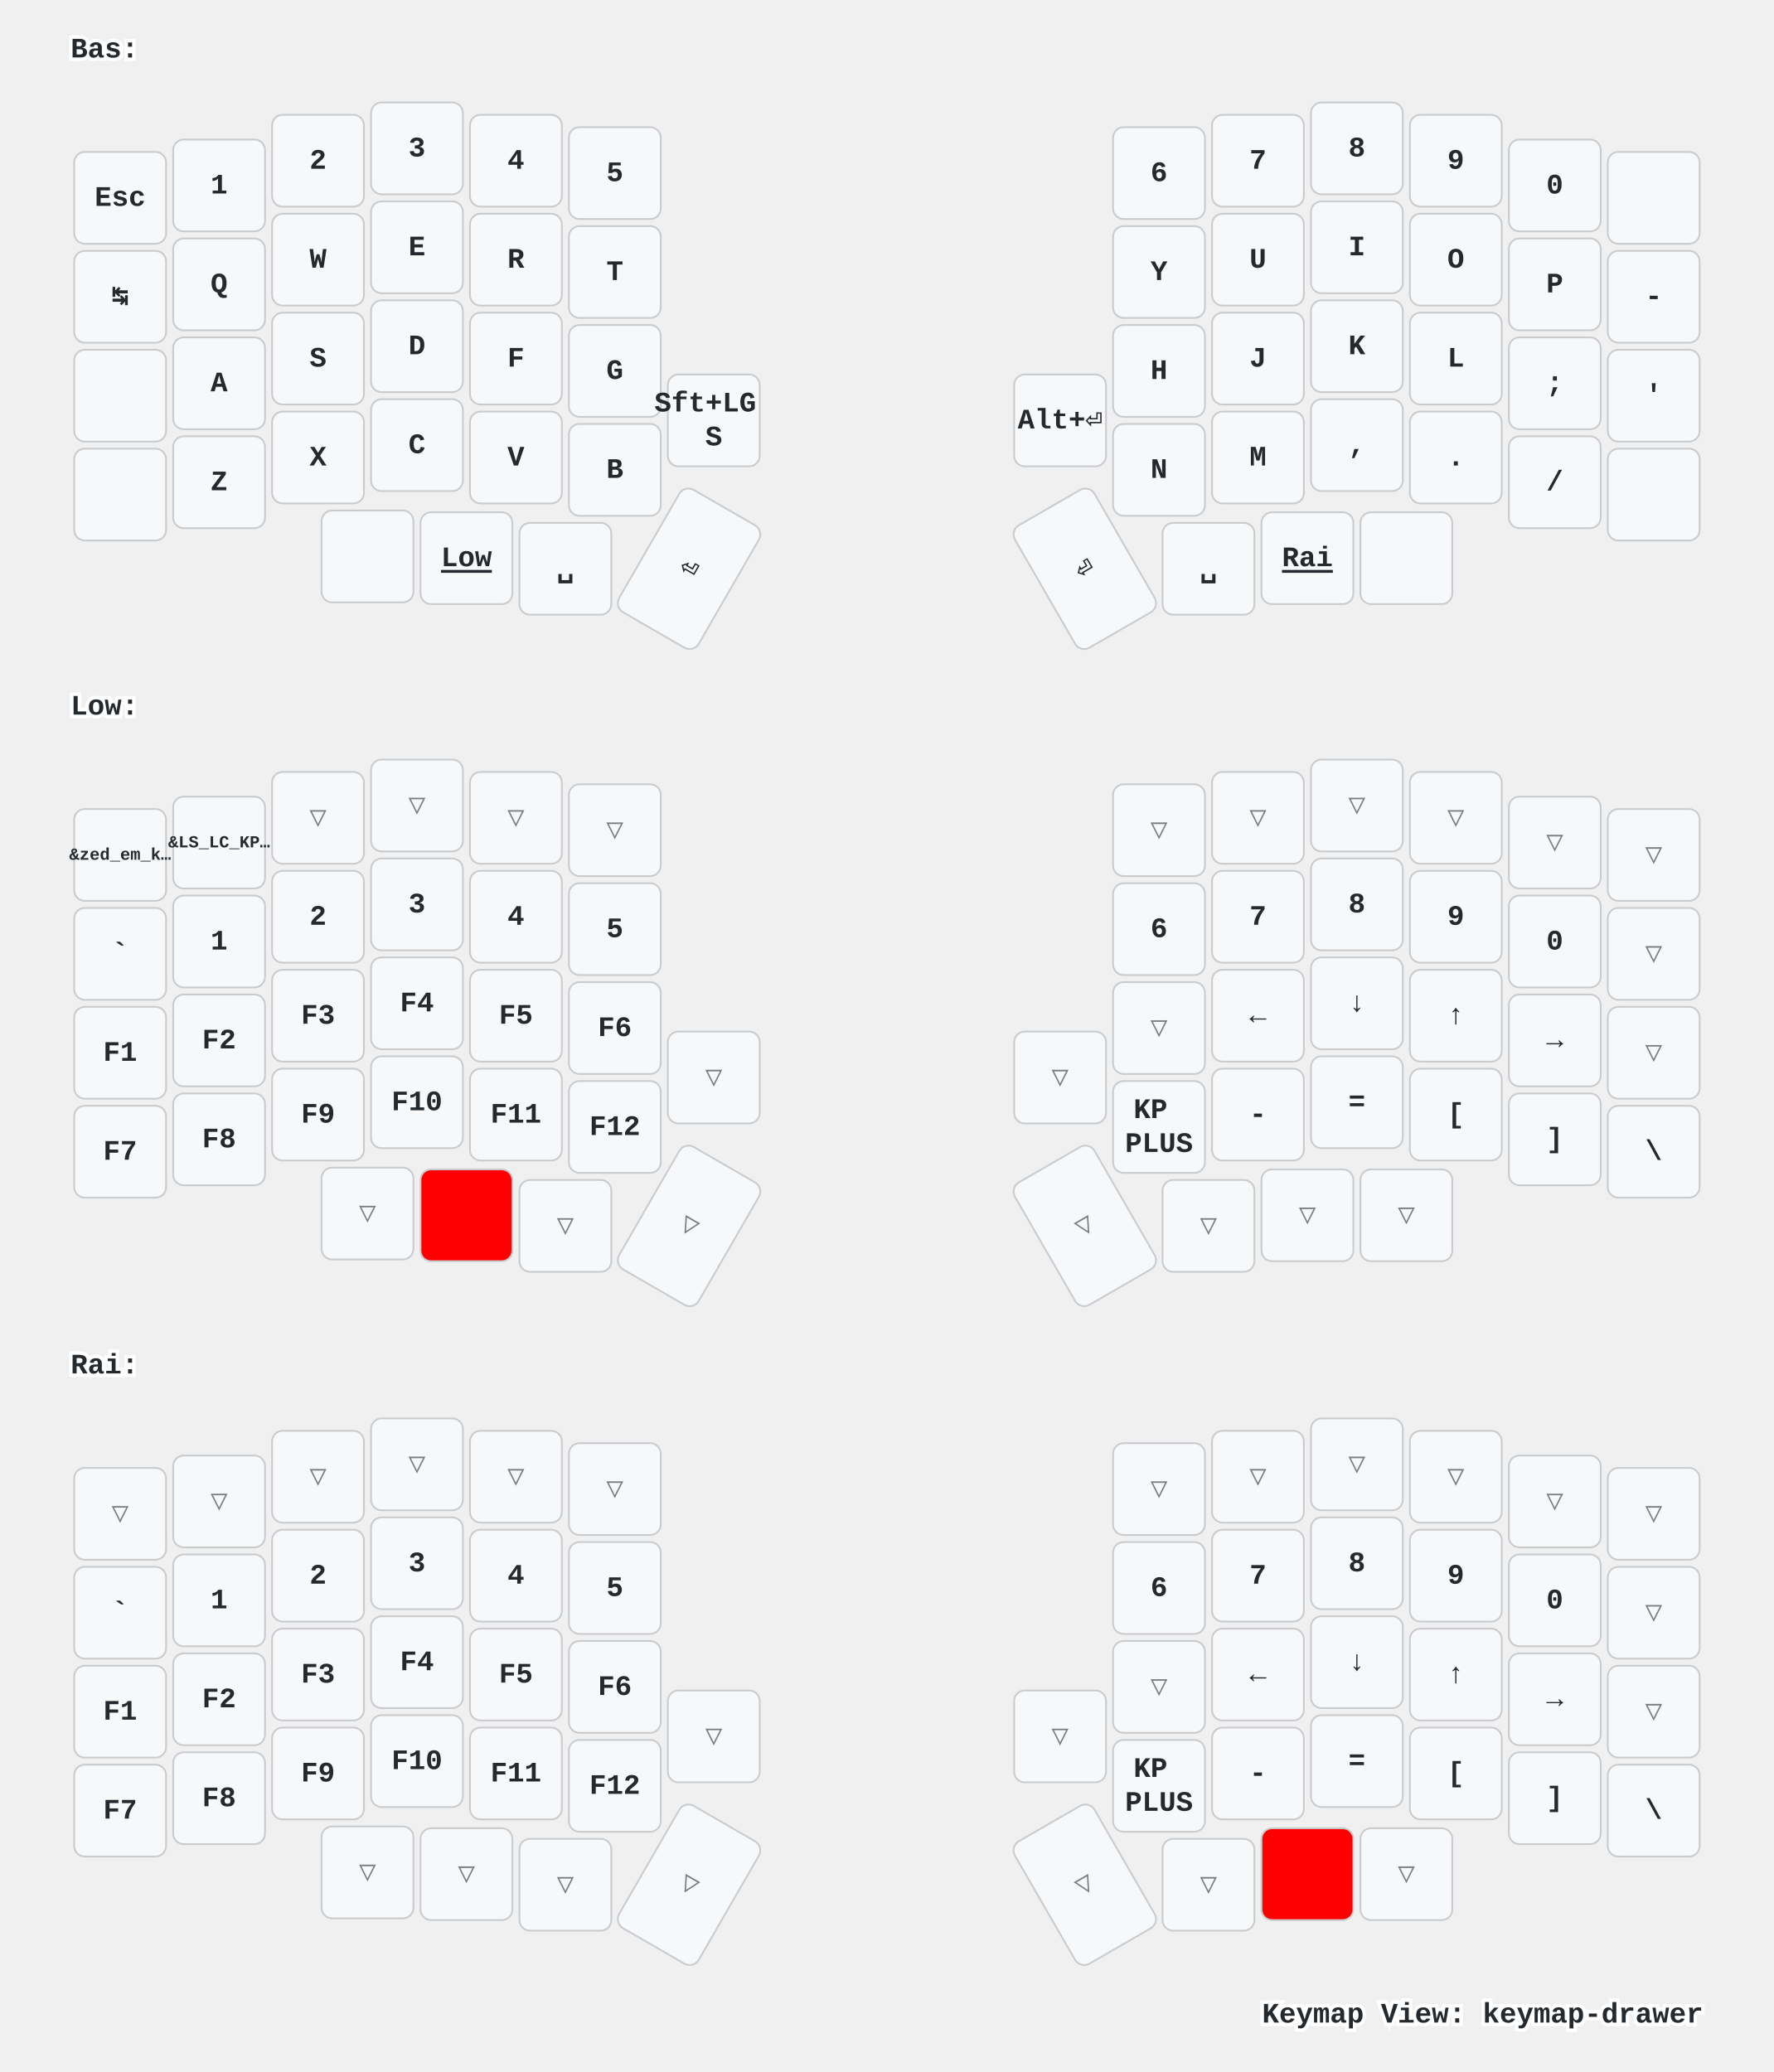
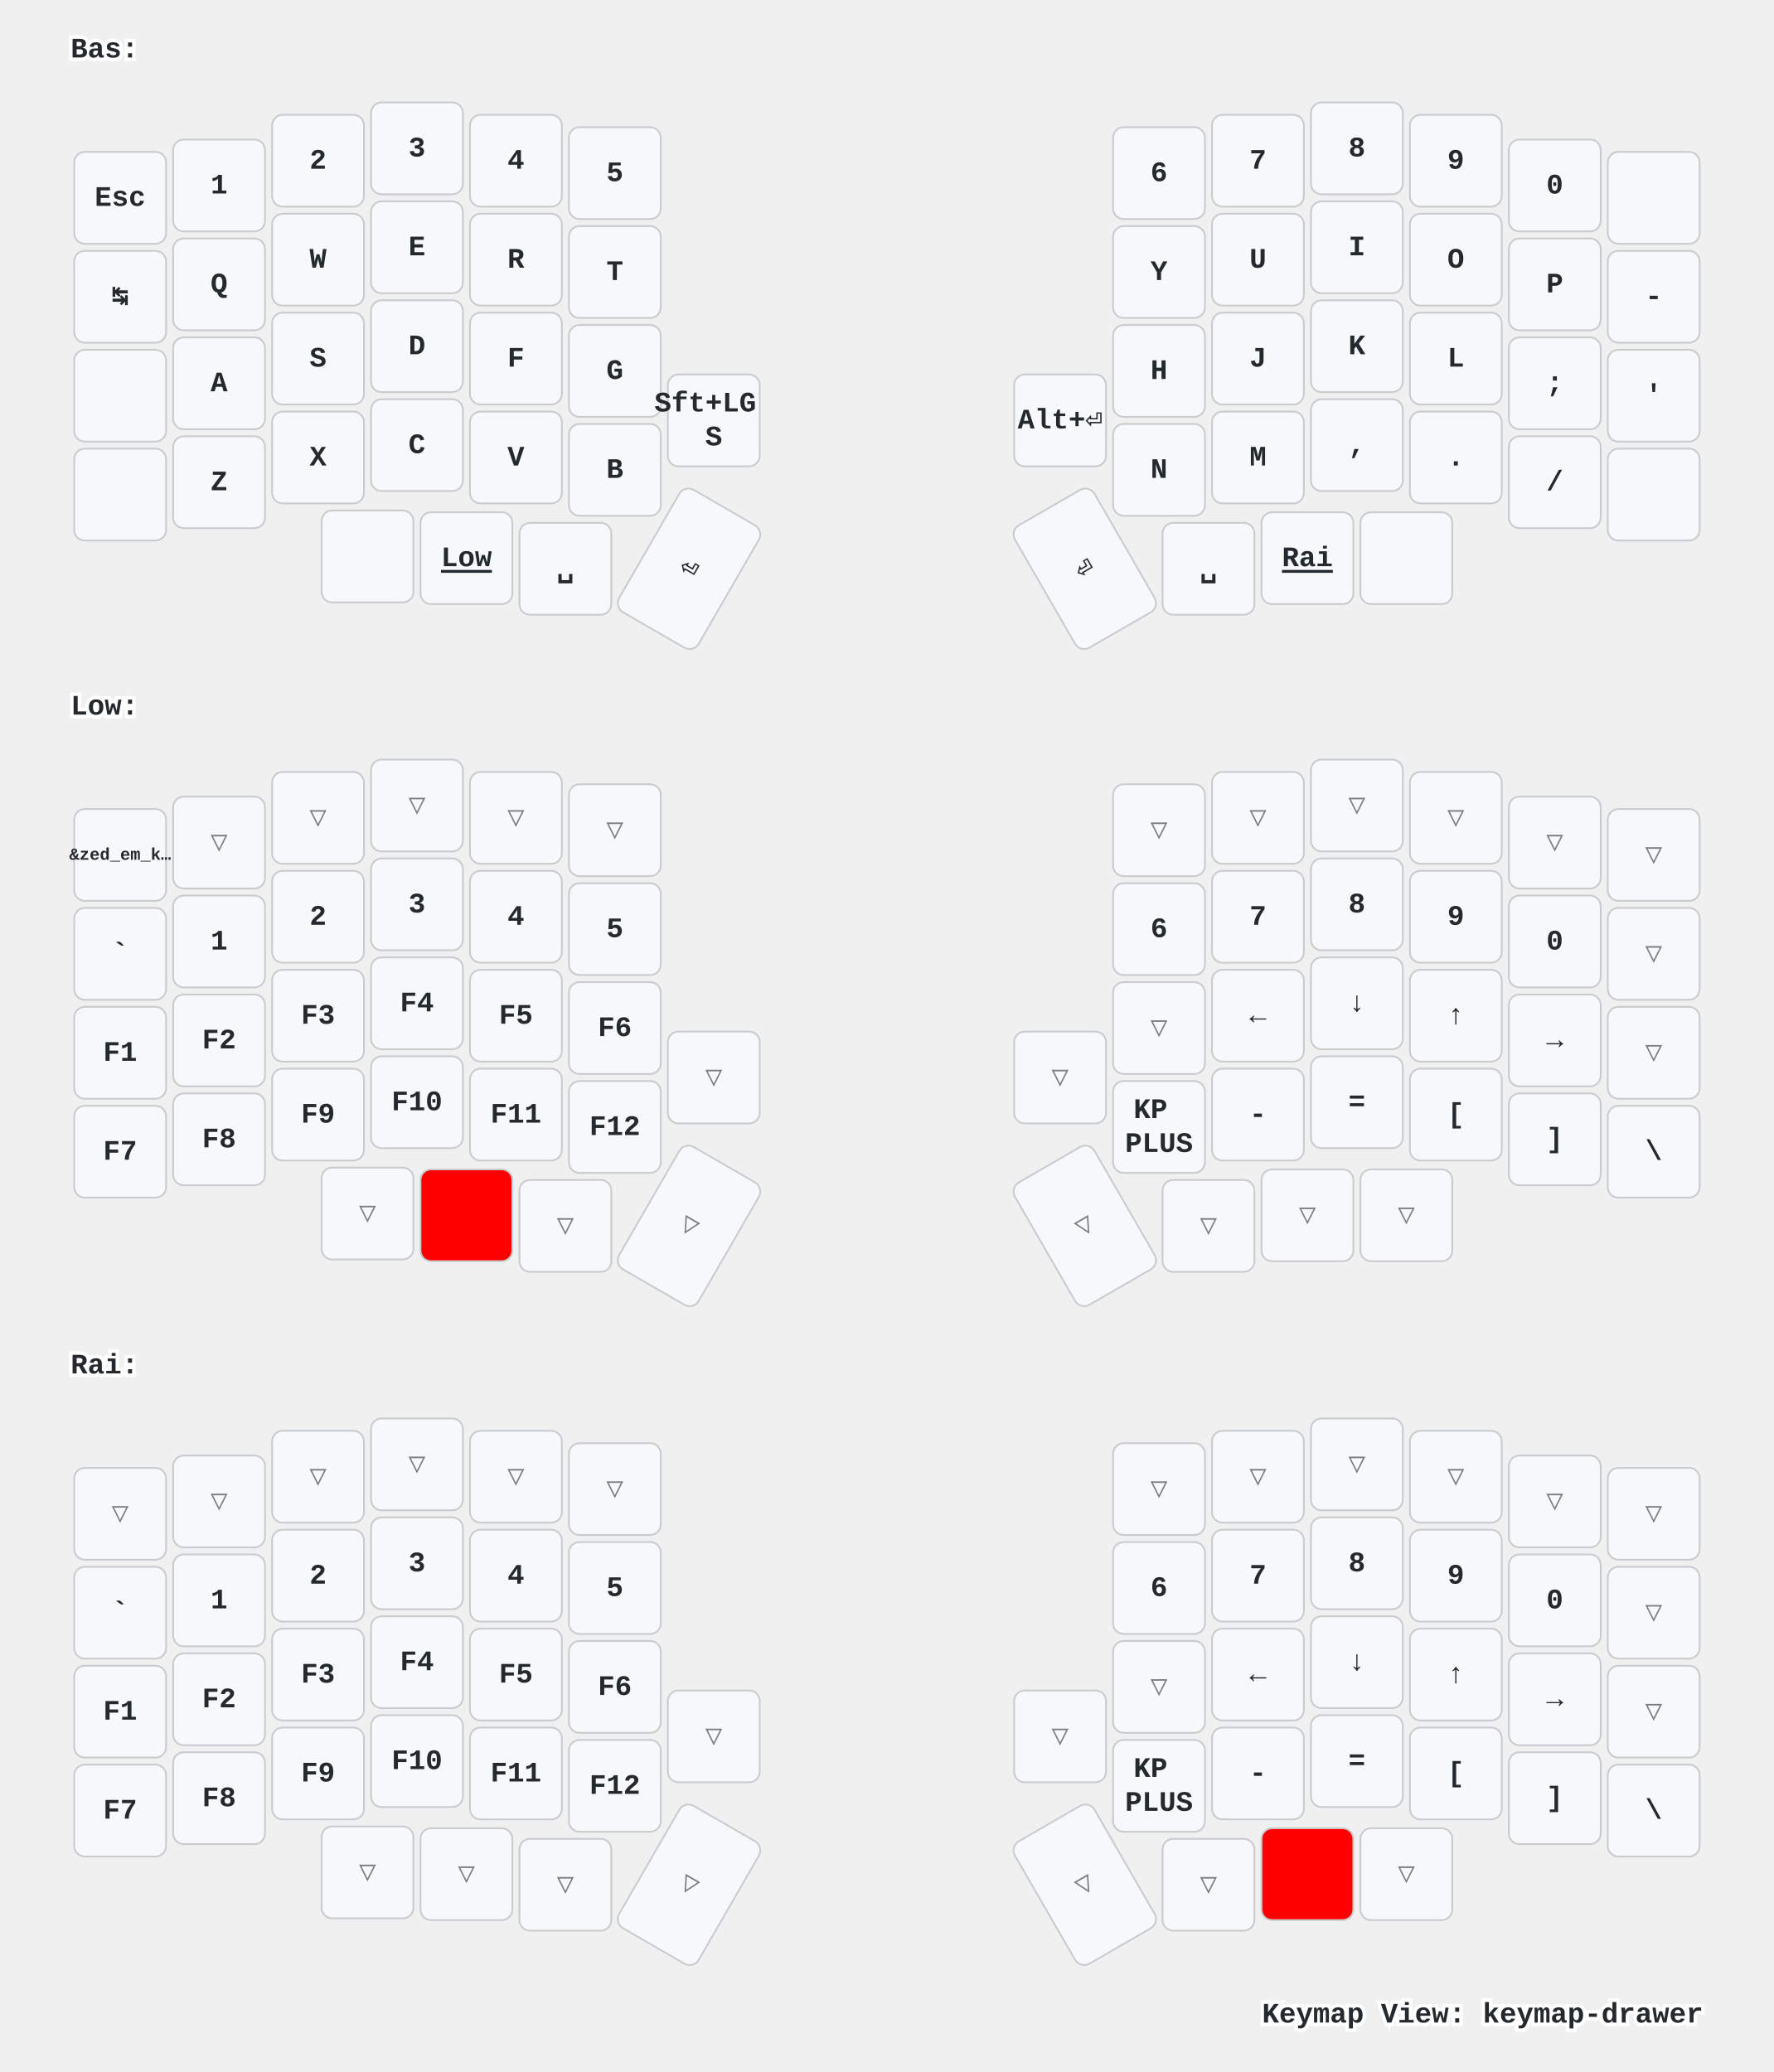
<svg xmlns="http://www.w3.org/2000/svg" xmlns:xlink="http://www.w3.org/1999/xlink" width="1004" height="1173" viewBox="0 0 1004 1173" class="keymap">
  <defs>/* start glyphs */
<svg id="mdi:apple-keyboard-command">
      <svg id="mdi-apple-keyboard-command" viewBox="0 0 24 24">
        <path d="M6,2A4,4 0 0,1 10,6V8H14V6A4,4 0 0,1 18,2A4,4 0 0,1 22,6A4,4 0 0,1 18,10H16V14H18A4,4 0 0,1 22,18A4,4 0 0,1 18,22A4,4 0 0,1 14,18V16H10V18A4,4 0 0,1 6,22A4,4 0 0,1 2,18A4,4 0 0,1 6,14H8V10H6A4,4 0 0,1 2,6A4,4 0 0,1 6,2M16,18A2,2 0 0,0 18,20A2,2 0 0,0 20,18A2,2 0 0,0 18,16H16V18M14,10H10V14H14V10M6,16A2,2 0 0,0 4,18A2,2 0 0,0 6,20A2,2 0 0,0 8,18V16H6M8,6A2,2 0 0,0 6,4A2,2 0 0,0 4,6A2,2 0 0,0 6,8H8V6M18,8A2,2 0 0,0 20,6A2,2 0 0,0 18,4A2,2 0 0,0 16,6V8H18Z" />
      </svg>
    </svg>
    <svg id="mdi:apple-keyboard-control">
      <svg id="mdi-apple-keyboard-control" viewBox="0 0 24 24">
        <path d="M19.78,11.78L18.36,13.19L12,6.83L5.64,13.19L4.22,11.78L12,4L19.78,11.78Z" />
      </svg>
    </svg>
    <svg id="mdi:apple-keyboard-option">
      <svg id="mdi-apple-keyboard-option" viewBox="0 0 24 24">
        <path d="M3,4H9.11L16.15,18H21V20H14.88L7.84,6H3V4M14,4H21V6H14V4Z" />
      </svg>
    </svg>
    <svg id="mdi:apple-keyboard-shift">
      <svg id="mdi-apple-keyboard-shift" viewBox="0 0 24 24">
        <path d="M15,18V12H17.17L12,6.83L6.83,12H9V18H15M12,4L22,14H17V20H7V14H2L12,4Z" />
      </svg>
    </svg>
    <svg id="mdi:backspace-outline">
      <svg id="mdi-backspace-outline" viewBox="0 0 24 24">
        <path d="M19,15.59L17.59,17L14,13.41L10.41,17L9,15.59L12.59,12L9,8.41L10.41,7L14,10.59L17.59,7L19,8.41L15.41,12L19,15.59M22,3A2,2 0 0,1 24,5V19A2,2 0 0,1 22,21H7C6.31,21 5.77,20.64 5.41,20.11L0,12L5.41,3.88C5.77,3.35 6.31,3 7,3H22M22,5H7L2.28,12L7,19H22V5Z" />
      </svg>
    </svg>
  </defs>/* end glyphs */
<style>/* inherit to force styles through use tags */
svg path {
    fill: inherit;
}

/* font and background color specifications */
svg.keymap {
    font-family: SFMono-Regular,Consolas,Liberation Mono,Menlo,monospace;
    font-size: 14px;
    font-kerning: normal;
    text-rendering: optimizeLegibility;
    fill: #24292e;
}

/* default key styling */
rect.key {
    fill: #f6f8fa;
}

rect.key, rect.combo {
    stroke: #c9cccf;
    stroke-width: 1;
}

/* default key side styling, only used is draw_key_sides is set */
rect.side {
    filter: brightness(90%);
}

/* color accent for combo boxes */
rect.combo, rect.combo-separate {
    fill: #cdf;
}

/* color accent for held keys */
rect.held, rect.combo.held {
    fill: #fdd;
}

/* color accent for ghost (optional) keys */
rect.ghost, rect.combo.ghost {
    stroke-dasharray: 4, 4;
    stroke-width: 2;
}

text {
    text-anchor: middle;
    dominant-baseline: middle;
}

/* styling for layer labels */
text.label {
    font-weight: bold;
    text-anchor: start;
    stroke: white;
    stroke-width: 4;
    paint-order: stroke;
}

/* styling for optional footer */
text.footer {
    text-anchor: end;
    dominant-baseline: auto;
    stroke: white;
    stroke-width: 4;
    paint-order: stroke;
}

/* styling for combo tap, and key non-tap label text */
text.combo, text.hold, text.shifted, text.left, text.right {
    font-size: 11px;
}

text.hold {
    text-anchor: middle;
    dominant-baseline: auto;
}

text.shifted {
    text-anchor: middle;
    dominant-baseline: hanging;
}

text.left {
    text-anchor: start;
}

text.right {
    text-anchor: end;
}

text.layer-activator {
    text-decoration: underline;
}

/* styling for hold/shifted label text in combo box */
text.combo.hold, text.combo.shifted, text.combo.left, text.combo.right {
    font-size: 8px;
}

/* lighter symbol for transparent keys */
text.trans {
    fill: #7b7e81;
}

/* styling for combo dendrons */
path.combo {
    stroke-width: 1;
    stroke: gray;
    fill: none;
}

/* Start Tabler Icons Cleanup */
/* cannot use height/width with glyphs */
.icon-tabler &gt; path {
    fill: inherit;
    stroke: inherit;
    stroke-width: 2;
}
/* hide tabler's default box */
.icon-tabler &gt; path[stroke="none"][fill="none"] {
    visibility: hidden;
}
/* End Tabler Icons Cleanup */

/* For default sytles, see https://github.com/caksoylar/keymap-drawer/blob/main/keymap_drawer/config.py#L85 */

svg.keymap {
  font-family: Ubuntu Mono, Inconsolata, Consolas, Liberation Mono, Menlo, monospace;
  font-size: 16px;
  font-weight: bold;
  text-rendering: optimizeLegibility;
}

/* Color accent for held keys
red = #f00
green = #0f0
blue = #00f
yellow = #ff0
cyan = #0ff
magenta = #f0f
white = #fff
black = #000
grey = #888
light grey = #ccc
#ffc
*/
rect.held, rect.combo.held {
    fill: #f00;
}

/* Technique borrowed and extended from https://github.com/englmaxi/zmk-config/blob/master/keymap-drawer/config.yaml */
.sym_sub_text.tap {
  translate: -5px 2px;
  font-size: 20px;
}
.sym_sub_text.shifted {
  translate: 10px 13px;
  font-size: 10px;
  opacity: 1.0;
}
.combo.sym_sub_text.tap {
  translate: -1px 1px;
}
.combo.sym_sub_text.shifted {
  translate: 7px 5px;
  font-size: 10px;
  opacity: 1.0;
}

/* Toggle */
.toggle.shifted {
  translate: -10px 12px;
}

.toggle.hold {
  translate: 13px -23px;
}

/* Variant for tap-dances */
.tap_dance.tap {
  translate: -7px 0px;
  font-size: 12px;
}
.tap_dance.shifted {
  translate: 7px 17px;
  font-size: 12px;
  opacity: 1.0;
}

/* Variant for symbol next to symbol */
.sym_by_sym.tap {
  translate: -6px 0px;
}
.sym_by_sym.shifted {
  translate: 10px 12px;
  opacity: 1.0;
}

.combo.sym_by_sym.tap {
  translate: -35px 0px;
}
.combo.sym_by_sym.shifted {
  translate: 35px 20px;
  opacity: 1.0;
}

.combo.sym_by_sym.hold {
  visibility: hidden;
}

/* hide hold box for combo sym_by_sym */
.combo.sym_by_sym.hold &gt; path[stroke="none"][fill="none"] {
  visibility: hidden;
}
</style>
  <g transform="translate(40, 0)" class="layer-Bas">
    <text x="0" y="28" class="label" id="Bas">Bas:</text>
    <g transform="translate(0, 56)">
      <g transform="translate(28, 56)" class="key keypos-0">
        <rect rx="6" ry="6" x="-26" y="-26" width="52" height="52" class="key" />
        <text x="0" y="0" class="key tap">Esc</text>
      </g>
      <g transform="translate(84, 49)" class="key keypos-1">
        <rect rx="6" ry="6" x="-26" y="-26" width="52" height="52" class="key" />
        <text x="0" y="0" class="key tap">1</text>
      </g>
      <g transform="translate(140, 35)" class="key keypos-2">
        <rect rx="6" ry="6" x="-26" y="-26" width="52" height="52" class="key" />
        <text x="0" y="0" class="key tap">2</text>
      </g>
      <g transform="translate(196, 28)" class="key keypos-3">
        <rect rx="6" ry="6" x="-26" y="-26" width="52" height="52" class="key" />
        <text x="0" y="0" class="key tap">3</text>
      </g>
      <g transform="translate(252, 35)" class="key keypos-4">
        <rect rx="6" ry="6" x="-26" y="-26" width="52" height="52" class="key" />
        <text x="0" y="0" class="key tap">4</text>
      </g>
      <g transform="translate(308, 42)" class="key keypos-5">
        <rect rx="6" ry="6" x="-26" y="-26" width="52" height="52" class="key" />
        <text x="0" y="0" class="key tap">5</text>
      </g>
      <g transform="translate(616, 42)" class="key keypos-6">
        <rect rx="6" ry="6" x="-26" y="-26" width="52" height="52" class="key" />
        <text x="0" y="0" class="key tap">6</text>
      </g>
      <g transform="translate(672, 35)" class="key keypos-7">
        <rect rx="6" ry="6" x="-26" y="-26" width="52" height="52" class="key" />
        <text x="0" y="0" class="key tap">7</text>
      </g>
      <g transform="translate(728, 28)" class="key keypos-8">
        <rect rx="6" ry="6" x="-26" y="-26" width="52" height="52" class="key" />
        <text x="0" y="0" class="key tap">8</text>
      </g>
      <g transform="translate(784, 35)" class="key keypos-9">
        <rect rx="6" ry="6" x="-26" y="-26" width="52" height="52" class="key" />
        <text x="0" y="0" class="key tap">9</text>
      </g>
      <g transform="translate(840, 49)" class="key keypos-10">
        <rect rx="6" ry="6" x="-26" y="-26" width="52" height="52" class="key" />
        <text x="0" y="0" class="key tap">0</text>
      </g>
      <g transform="translate(896, 56)" class="key keypos-11">
        <rect rx="6" ry="6" x="-26" y="-26" width="52" height="52" class="key" />
        <use href="#mdi:backspace-outline" xlink:href="#mdi:backspace-outline" x="-9" y="-9" height="18" width="18.0" class="key tap glyph mdi:backspace-outline" />
      </g>
      <g transform="translate(28, 112)" class="key keypos-12">
        <rect rx="6" ry="6" x="-26" y="-26" width="52" height="52" class="key" />
        <text x="0" y="0" class="key tap">↹</text>
      </g>
      <g transform="translate(84, 105)" class="key keypos-13">
        <rect rx="6" ry="6" x="-26" y="-26" width="52" height="52" class="key" />
        <text x="0" y="0" class="key tap">Q</text>
      </g>
      <g transform="translate(140, 91)" class="key keypos-14">
        <rect rx="6" ry="6" x="-26" y="-26" width="52" height="52" class="key" />
        <text x="0" y="0" class="key tap">W</text>
      </g>
      <g transform="translate(196, 84)" class="key keypos-15">
        <rect rx="6" ry="6" x="-26" y="-26" width="52" height="52" class="key" />
        <text x="0" y="0" class="key tap">E</text>
      </g>
      <g transform="translate(252, 91)" class="key keypos-16">
        <rect rx="6" ry="6" x="-26" y="-26" width="52" height="52" class="key" />
        <text x="0" y="0" class="key tap">R</text>
      </g>
      <g transform="translate(308, 98)" class="key keypos-17">
        <rect rx="6" ry="6" x="-26" y="-26" width="52" height="52" class="key" />
        <text x="0" y="0" class="key tap">T</text>
      </g>
      <g transform="translate(616, 98)" class="key keypos-18">
        <rect rx="6" ry="6" x="-26" y="-26" width="52" height="52" class="key" />
        <text x="0" y="0" class="key tap">Y</text>
      </g>
      <g transform="translate(672, 91)" class="key keypos-19">
        <rect rx="6" ry="6" x="-26" y="-26" width="52" height="52" class="key" />
        <text x="0" y="0" class="key tap">U</text>
      </g>
      <g transform="translate(728, 84)" class="key keypos-20">
        <rect rx="6" ry="6" x="-26" y="-26" width="52" height="52" class="key" />
        <text x="0" y="0" class="key tap">I</text>
      </g>
      <g transform="translate(784, 91)" class="key keypos-21">
        <rect rx="6" ry="6" x="-26" y="-26" width="52" height="52" class="key" />
        <text x="0" y="0" class="key tap">O</text>
      </g>
      <g transform="translate(840, 105)" class="key keypos-22">
        <rect rx="6" ry="6" x="-26" y="-26" width="52" height="52" class="key" />
        <text x="0" y="0" class="key tap">P</text>
      </g>
      <g transform="translate(896, 112)" class="key keypos-23">
        <rect rx="6" ry="6" x="-26" y="-26" width="52" height="52" class="key" />
        <text x="0" y="0" class="key tap">-</text>
      </g>
      <g transform="translate(28, 168)" class="key keypos-24">
        <rect rx="6" ry="6" x="-26" y="-26" width="52" height="52" class="key" />
        <use href="#mdi:apple-keyboard-shift" xlink:href="#mdi:apple-keyboard-shift" x="-9" y="-9" height="18" width="18.0" class="key tap glyph mdi:apple-keyboard-shift" />
      </g>
      <g transform="translate(84, 161)" class="key keypos-25">
        <rect rx="6" ry="6" x="-26" y="-26" width="52" height="52" class="key" />
        <text x="0" y="0" class="key tap">A</text>
      </g>
      <g transform="translate(140, 147)" class="key keypos-26">
        <rect rx="6" ry="6" x="-26" y="-26" width="52" height="52" class="key" />
        <text x="0" y="0" class="key tap">S</text>
      </g>
      <g transform="translate(196, 140)" class="key keypos-27">
        <rect rx="6" ry="6" x="-26" y="-26" width="52" height="52" class="key" />
        <text x="0" y="0" class="key tap">D</text>
      </g>
      <g transform="translate(252, 147)" class="key keypos-28">
        <rect rx="6" ry="6" x="-26" y="-26" width="52" height="52" class="key" />
        <text x="0" y="0" class="key tap">F</text>
      </g>
      <g transform="translate(308, 154)" class="key keypos-29">
        <rect rx="6" ry="6" x="-26" y="-26" width="52" height="52" class="key" />
        <text x="0" y="0" class="key tap">G</text>
      </g>
      <g transform="translate(616, 154)" class="key keypos-30">
        <rect rx="6" ry="6" x="-26" y="-26" width="52" height="52" class="key" />
        <text x="0" y="0" class="key tap">H</text>
      </g>
      <g transform="translate(672, 147)" class="key keypos-31">
        <rect rx="6" ry="6" x="-26" y="-26" width="52" height="52" class="key" />
        <text x="0" y="0" class="key tap">J</text>
      </g>
      <g transform="translate(728, 140)" class="key keypos-32">
        <rect rx="6" ry="6" x="-26" y="-26" width="52" height="52" class="key" />
        <text x="0" y="0" class="key tap">K</text>
      </g>
      <g transform="translate(784, 147)" class="key keypos-33">
        <rect rx="6" ry="6" x="-26" y="-26" width="52" height="52" class="key" />
        <text x="0" y="0" class="key tap">L</text>
      </g>
      <g transform="translate(840, 161)" class="key keypos-34">
        <rect rx="6" ry="6" x="-26" y="-26" width="52" height="52" class="key" />
        <text x="0" y="0" class="key tap">;</text>
      </g>
      <g transform="translate(896, 168)" class="key keypos-35">
        <rect rx="6" ry="6" x="-26" y="-26" width="52" height="52" class="key" />
        <text x="0" y="0" class="key tap">'</text>
      </g>
      <g transform="translate(28, 224)" class="key keypos-36">
        <rect rx="6" ry="6" x="-26" y="-26" width="52" height="52" class="key" />
        <use href="#mdi:apple-keyboard-control" xlink:href="#mdi:apple-keyboard-control" x="-9" y="-9" height="18" width="18.0" class="key tap glyph mdi:apple-keyboard-control" />
      </g>
      <g transform="translate(84, 217)" class="key keypos-37">
        <rect rx="6" ry="6" x="-26" y="-26" width="52" height="52" class="key" />
        <text x="0" y="0" class="key tap">Z</text>
      </g>
      <g transform="translate(140, 203)" class="key keypos-38">
        <rect rx="6" ry="6" x="-26" y="-26" width="52" height="52" class="key" />
        <text x="0" y="0" class="key tap">X</text>
      </g>
      <g transform="translate(196, 196)" class="key keypos-39">
        <rect rx="6" ry="6" x="-26" y="-26" width="52" height="52" class="key" />
        <text x="0" y="0" class="key tap">C</text>
      </g>
      <g transform="translate(252, 203)" class="key keypos-40">
        <rect rx="6" ry="6" x="-26" y="-26" width="52" height="52" class="key" />
        <text x="0" y="0" class="key tap">V</text>
      </g>
      <g transform="translate(308, 210)" class="key keypos-41">
        <rect rx="6" ry="6" x="-26" y="-26" width="52" height="52" class="key" />
        <text x="0" y="0" class="key tap">B</text>
      </g>
      <g transform="translate(364, 182)" class="key keypos-42">
        <rect rx="6" ry="6" x="-26" y="-26" width="52" height="52" class="key" />
        <text x="0" y="0" class="key tap">
          <tspan x="0" dy="-0.6em">Sft+LG</tspan>
          <tspan x="0" dy="1.2em">S</tspan>
        </text>
      </g>
      <g transform="translate(560, 182)" class="key keypos-43">
        <rect rx="6" ry="6" x="-26" y="-26" width="52" height="52" class="key" />
        <text x="0" y="0" class="key tap">Alt+⏎</text>
      </g>
      <g transform="translate(616, 210)" class="key keypos-44">
        <rect rx="6" ry="6" x="-26" y="-26" width="52" height="52" class="key" />
        <text x="0" y="0" class="key tap">N</text>
      </g>
      <g transform="translate(672, 203)" class="key keypos-45">
        <rect rx="6" ry="6" x="-26" y="-26" width="52" height="52" class="key" />
        <text x="0" y="0" class="key tap">M</text>
      </g>
      <g transform="translate(728, 196)" class="key keypos-46">
        <rect rx="6" ry="6" x="-26" y="-26" width="52" height="52" class="key" />
        <text x="0" y="0" class="key tap">,</text>
      </g>
      <g transform="translate(784, 203)" class="key keypos-47">
        <rect rx="6" ry="6" x="-26" y="-26" width="52" height="52" class="key" />
        <text x="0" y="0" class="key tap">.</text>
      </g>
      <g transform="translate(840, 217)" class="key keypos-48">
        <rect rx="6" ry="6" x="-26" y="-26" width="52" height="52" class="key" />
        <text x="0" y="0" class="key tap">/</text>
      </g>
      <g transform="translate(896, 224)" class="key keypos-49">
        <rect rx="6" ry="6" x="-26" y="-26" width="52" height="52" class="key" />
        <use href="#mdi:apple-keyboard-shift" xlink:href="#mdi:apple-keyboard-shift" x="-9" y="-9" height="18" width="18.0" class="key tap glyph mdi:apple-keyboard-shift" />
      </g>
      <g transform="translate(168, 259)" class="key keypos-50">
        <rect rx="6" ry="6" x="-26" y="-26" width="52" height="52" class="key" />
        <use href="#mdi:apple-keyboard-command" xlink:href="#mdi:apple-keyboard-command" x="-9" y="-9" height="18" width="18.0" class="key tap glyph mdi:apple-keyboard-command" />
      </g>
      <g transform="translate(224, 260)" class="key keypos-51">
        <rect rx="6" ry="6" x="-26" y="-26" width="52" height="52" class="key" />
        <a href="#Low">
          <text x="0" y="0" class="key tap layer-activator">Low</text>
        </a>
      </g>
      <g transform="translate(280, 266)" class="key keypos-52">
        <rect rx="6" ry="6" x="-26" y="-26" width="52" height="52" class="key" />
        <text x="0" y="0" class="key tap">␣</text>
      </g>
      <g transform="translate(350, 266) rotate(30.0)" class="key keypos-53">
        <rect rx="6" ry="6" x="-26" y="-40" width="52" height="80" class="key" />
        <text x="0" y="0" class="key tap">⏎</text>
      </g>
      <g transform="translate(574, 266) rotate(-30.0)" class="key keypos-54">
        <rect rx="6" ry="6" x="-26" y="-40" width="52" height="80" class="key" />
        <text x="0" y="0" class="key tap">⏎</text>
      </g>
      <g transform="translate(644, 266)" class="key keypos-55">
        <rect rx="6" ry="6" x="-26" y="-26" width="52" height="52" class="key" />
        <text x="0" y="0" class="key tap">␣</text>
      </g>
      <g transform="translate(700, 260)" class="key keypos-56">
        <rect rx="6" ry="6" x="-26" y="-26" width="52" height="52" class="key" />
        <a href="#Rai">
          <text x="0" y="0" class="key tap layer-activator">Rai</text>
        </a>
      </g>
      <g transform="translate(756, 260)" class="key keypos-57">
        <rect rx="6" ry="6" x="-26" y="-26" width="52" height="52" class="key" />
        <use href="#mdi:apple-keyboard-option" xlink:href="#mdi:apple-keyboard-option" x="-9" y="-9" height="18" width="18.0" class="key tap glyph mdi:apple-keyboard-option" />
      </g>
    </g>
  </g>
  <g transform="translate(40, 372)" class="layer-Low">
    <text x="0" y="28" class="label" id="Low">Low:</text>
    <g transform="translate(0, 56)">
      <g transform="translate(28, 56)" class="key keypos-0">
        <rect rx="6" ry="6" x="-26" y="-26" width="52" height="52" class="key" />
        <text x="0" y="0" class="key tap">
          <tspan style="font-size: 60%">&amp;zed_em_k…</tspan>
        </text>
      </g>
-       <g transform="translate(84, 49)" class="key keypos-1">
-         <rect rx="6" ry="6" x="-26" y="-26" width="52" height="52" class="key" />
-         <text x="0" y="0" class="key tap">
-           <tspan style="font-size: 60%">&amp;LS_LC_KP…</tspan>
-         </text>
+       <g transform="translate(84, 49)" class="key trans keypos-1">
+         <rect rx="6" ry="6" x="-26" y="-26" width="52" height="52" class="key trans" />
+         <text x="0" y="0" class="key trans tap">▽</text>
      </g>
      <g transform="translate(140, 35)" class="key trans keypos-2">
        <rect rx="6" ry="6" x="-26" y="-26" width="52" height="52" class="key trans" />
        <text x="0" y="0" class="key trans tap">▽</text>
      </g>
      <g transform="translate(196, 28)" class="key trans keypos-3">
        <rect rx="6" ry="6" x="-26" y="-26" width="52" height="52" class="key trans" />
        <text x="0" y="0" class="key trans tap">▽</text>
      </g>
      <g transform="translate(252, 35)" class="key trans keypos-4">
        <rect rx="6" ry="6" x="-26" y="-26" width="52" height="52" class="key trans" />
        <text x="0" y="0" class="key trans tap">▽</text>
      </g>
      <g transform="translate(308, 42)" class="key trans keypos-5">
        <rect rx="6" ry="6" x="-26" y="-26" width="52" height="52" class="key trans" />
        <text x="0" y="0" class="key trans tap">▽</text>
      </g>
      <g transform="translate(616, 42)" class="key trans keypos-6">
        <rect rx="6" ry="6" x="-26" y="-26" width="52" height="52" class="key trans" />
        <text x="0" y="0" class="key trans tap">▽</text>
      </g>
      <g transform="translate(672, 35)" class="key trans keypos-7">
        <rect rx="6" ry="6" x="-26" y="-26" width="52" height="52" class="key trans" />
        <text x="0" y="0" class="key trans tap">▽</text>
      </g>
      <g transform="translate(728, 28)" class="key trans keypos-8">
        <rect rx="6" ry="6" x="-26" y="-26" width="52" height="52" class="key trans" />
        <text x="0" y="0" class="key trans tap">▽</text>
      </g>
      <g transform="translate(784, 35)" class="key trans keypos-9">
        <rect rx="6" ry="6" x="-26" y="-26" width="52" height="52" class="key trans" />
        <text x="0" y="0" class="key trans tap">▽</text>
      </g>
      <g transform="translate(840, 49)" class="key trans keypos-10">
        <rect rx="6" ry="6" x="-26" y="-26" width="52" height="52" class="key trans" />
        <text x="0" y="0" class="key trans tap">▽</text>
      </g>
      <g transform="translate(896, 56)" class="key trans keypos-11">
        <rect rx="6" ry="6" x="-26" y="-26" width="52" height="52" class="key trans" />
        <text x="0" y="0" class="key trans tap">▽</text>
      </g>
      <g transform="translate(28, 112)" class="key keypos-12">
        <rect rx="6" ry="6" x="-26" y="-26" width="52" height="52" class="key" />
        <text x="0" y="0" class="key tap">`</text>
      </g>
      <g transform="translate(84, 105)" class="key keypos-13">
        <rect rx="6" ry="6" x="-26" y="-26" width="52" height="52" class="key" />
        <text x="0" y="0" class="key tap">1</text>
      </g>
      <g transform="translate(140, 91)" class="key keypos-14">
        <rect rx="6" ry="6" x="-26" y="-26" width="52" height="52" class="key" />
        <text x="0" y="0" class="key tap">2</text>
      </g>
      <g transform="translate(196, 84)" class="key keypos-15">
        <rect rx="6" ry="6" x="-26" y="-26" width="52" height="52" class="key" />
        <text x="0" y="0" class="key tap">3</text>
      </g>
      <g transform="translate(252, 91)" class="key keypos-16">
        <rect rx="6" ry="6" x="-26" y="-26" width="52" height="52" class="key" />
        <text x="0" y="0" class="key tap">4</text>
      </g>
      <g transform="translate(308, 98)" class="key keypos-17">
        <rect rx="6" ry="6" x="-26" y="-26" width="52" height="52" class="key" />
        <text x="0" y="0" class="key tap">5</text>
      </g>
      <g transform="translate(616, 98)" class="key keypos-18">
        <rect rx="6" ry="6" x="-26" y="-26" width="52" height="52" class="key" />
        <text x="0" y="0" class="key tap">6</text>
      </g>
      <g transform="translate(672, 91)" class="key keypos-19">
        <rect rx="6" ry="6" x="-26" y="-26" width="52" height="52" class="key" />
        <text x="0" y="0" class="key tap">7</text>
      </g>
      <g transform="translate(728, 84)" class="key keypos-20">
        <rect rx="6" ry="6" x="-26" y="-26" width="52" height="52" class="key" />
        <text x="0" y="0" class="key tap">8</text>
      </g>
      <g transform="translate(784, 91)" class="key keypos-21">
        <rect rx="6" ry="6" x="-26" y="-26" width="52" height="52" class="key" />
        <text x="0" y="0" class="key tap">9</text>
      </g>
      <g transform="translate(840, 105)" class="key keypos-22">
        <rect rx="6" ry="6" x="-26" y="-26" width="52" height="52" class="key" />
        <text x="0" y="0" class="key tap">0</text>
      </g>
      <g transform="translate(896, 112)" class="key trans keypos-23">
        <rect rx="6" ry="6" x="-26" y="-26" width="52" height="52" class="key trans" />
        <text x="0" y="0" class="key trans tap">▽</text>
      </g>
      <g transform="translate(28, 168)" class="key keypos-24">
        <rect rx="6" ry="6" x="-26" y="-26" width="52" height="52" class="key" />
        <text x="0" y="0" class="key tap">F1</text>
      </g>
      <g transform="translate(84, 161)" class="key keypos-25">
        <rect rx="6" ry="6" x="-26" y="-26" width="52" height="52" class="key" />
        <text x="0" y="0" class="key tap">F2</text>
      </g>
      <g transform="translate(140, 147)" class="key keypos-26">
        <rect rx="6" ry="6" x="-26" y="-26" width="52" height="52" class="key" />
        <text x="0" y="0" class="key tap">F3</text>
      </g>
      <g transform="translate(196, 140)" class="key keypos-27">
        <rect rx="6" ry="6" x="-26" y="-26" width="52" height="52" class="key" />
        <text x="0" y="0" class="key tap">F4</text>
      </g>
      <g transform="translate(252, 147)" class="key keypos-28">
        <rect rx="6" ry="6" x="-26" y="-26" width="52" height="52" class="key" />
        <text x="0" y="0" class="key tap">F5</text>
      </g>
      <g transform="translate(308, 154)" class="key keypos-29">
        <rect rx="6" ry="6" x="-26" y="-26" width="52" height="52" class="key" />
        <text x="0" y="0" class="key tap">F6</text>
      </g>
      <g transform="translate(616, 154)" class="key trans keypos-30">
        <rect rx="6" ry="6" x="-26" y="-26" width="52" height="52" class="key trans" />
        <text x="0" y="0" class="key trans tap">▽</text>
      </g>
      <g transform="translate(672, 147)" class="key keypos-31">
        <rect rx="6" ry="6" x="-26" y="-26" width="52" height="52" class="key" />
        <text x="0" y="0" class="key tap">←</text>
      </g>
      <g transform="translate(728, 140)" class="key keypos-32">
        <rect rx="6" ry="6" x="-26" y="-26" width="52" height="52" class="key" />
        <text x="0" y="0" class="key tap">↓</text>
      </g>
      <g transform="translate(784, 147)" class="key keypos-33">
        <rect rx="6" ry="6" x="-26" y="-26" width="52" height="52" class="key" />
        <text x="0" y="0" class="key tap">↑</text>
      </g>
      <g transform="translate(840, 161)" class="key keypos-34">
        <rect rx="6" ry="6" x="-26" y="-26" width="52" height="52" class="key" />
        <text x="0" y="0" class="key tap">→</text>
      </g>
      <g transform="translate(896, 168)" class="key trans keypos-35">
        <rect rx="6" ry="6" x="-26" y="-26" width="52" height="52" class="key trans" />
        <text x="0" y="0" class="key trans tap">▽</text>
      </g>
      <g transform="translate(28, 224)" class="key keypos-36">
        <rect rx="6" ry="6" x="-26" y="-26" width="52" height="52" class="key" />
        <text x="0" y="0" class="key tap">F7</text>
      </g>
      <g transform="translate(84, 217)" class="key keypos-37">
        <rect rx="6" ry="6" x="-26" y="-26" width="52" height="52" class="key" />
        <text x="0" y="0" class="key tap">F8</text>
      </g>
      <g transform="translate(140, 203)" class="key keypos-38">
        <rect rx="6" ry="6" x="-26" y="-26" width="52" height="52" class="key" />
        <text x="0" y="0" class="key tap">F9</text>
      </g>
      <g transform="translate(196, 196)" class="key keypos-39">
        <rect rx="6" ry="6" x="-26" y="-26" width="52" height="52" class="key" />
        <text x="0" y="0" class="key tap">F10</text>
      </g>
      <g transform="translate(252, 203)" class="key keypos-40">
        <rect rx="6" ry="6" x="-26" y="-26" width="52" height="52" class="key" />
        <text x="0" y="0" class="key tap">F11</text>
      </g>
      <g transform="translate(308, 210)" class="key keypos-41">
        <rect rx="6" ry="6" x="-26" y="-26" width="52" height="52" class="key" />
        <text x="0" y="0" class="key tap">F12</text>
      </g>
      <g transform="translate(364, 182)" class="key trans keypos-42">
        <rect rx="6" ry="6" x="-26" y="-26" width="52" height="52" class="key trans" />
        <text x="0" y="0" class="key trans tap">▽</text>
      </g>
      <g transform="translate(560, 182)" class="key trans keypos-43">
        <rect rx="6" ry="6" x="-26" y="-26" width="52" height="52" class="key trans" />
        <text x="0" y="0" class="key trans tap">▽</text>
      </g>
      <g transform="translate(616, 210)" class="key keypos-44">
        <rect rx="6" ry="6" x="-26" y="-26" width="52" height="52" class="key" />
        <text x="0" y="0" class="key tap">
          <tspan x="0" dy="-0.6em">KP</tspan>
          <tspan x="0" dy="1.2em">PLUS</tspan>
        </text>
      </g>
      <g transform="translate(672, 203)" class="key keypos-45">
        <rect rx="6" ry="6" x="-26" y="-26" width="52" height="52" class="key" />
        <text x="0" y="0" class="key tap">-</text>
      </g>
      <g transform="translate(728, 196)" class="key keypos-46">
        <rect rx="6" ry="6" x="-26" y="-26" width="52" height="52" class="key" />
        <text x="0" y="0" class="key tap">=</text>
      </g>
      <g transform="translate(784, 203)" class="key keypos-47">
        <rect rx="6" ry="6" x="-26" y="-26" width="52" height="52" class="key" />
        <text x="0" y="0" class="key tap">[</text>
      </g>
      <g transform="translate(840, 217)" class="key keypos-48">
        <rect rx="6" ry="6" x="-26" y="-26" width="52" height="52" class="key" />
        <text x="0" y="0" class="key tap">]</text>
      </g>
      <g transform="translate(896, 224)" class="key keypos-49">
        <rect rx="6" ry="6" x="-26" y="-26" width="52" height="52" class="key" />
        <text x="0" y="0" class="key tap">\</text>
      </g>
      <g transform="translate(168, 259)" class="key trans keypos-50">
        <rect rx="6" ry="6" x="-26" y="-26" width="52" height="52" class="key trans" />
        <text x="0" y="0" class="key trans tap">▽</text>
      </g>
      <g transform="translate(224, 260)" class="key held keypos-51">
        <rect rx="6" ry="6" x="-26" y="-26" width="52" height="52" class="key held" />
      </g>
      <g transform="translate(280, 266)" class="key trans keypos-52">
        <rect rx="6" ry="6" x="-26" y="-26" width="52" height="52" class="key trans" />
        <text x="0" y="0" class="key trans tap">▽</text>
      </g>
      <g transform="translate(350, 266) rotate(30.0)" class="key trans keypos-53">
        <rect rx="6" ry="6" x="-26" y="-40" width="52" height="80" class="key trans" />
        <text x="0" y="0" class="key trans tap">▽</text>
      </g>
      <g transform="translate(574, 266) rotate(-30.0)" class="key trans keypos-54">
        <rect rx="6" ry="6" x="-26" y="-40" width="52" height="80" class="key trans" />
        <text x="0" y="0" class="key trans tap">▽</text>
      </g>
      <g transform="translate(644, 266)" class="key trans keypos-55">
        <rect rx="6" ry="6" x="-26" y="-26" width="52" height="52" class="key trans" />
        <text x="0" y="0" class="key trans tap">▽</text>
      </g>
      <g transform="translate(700, 260)" class="key trans keypos-56">
        <rect rx="6" ry="6" x="-26" y="-26" width="52" height="52" class="key trans" />
        <text x="0" y="0" class="key trans tap">▽</text>
      </g>
      <g transform="translate(756, 260)" class="key trans keypos-57">
        <rect rx="6" ry="6" x="-26" y="-26" width="52" height="52" class="key trans" />
        <text x="0" y="0" class="key trans tap">▽</text>
      </g>
    </g>
  </g>
  <g transform="translate(40, 745)" class="layer-Rai">
    <text x="0" y="28" class="label" id="Rai">Rai:</text>
    <g transform="translate(0, 56)">
      <g transform="translate(28, 56)" class="key trans keypos-0">
        <rect rx="6" ry="6" x="-26" y="-26" width="52" height="52" class="key trans" />
        <text x="0" y="0" class="key trans tap">▽</text>
      </g>
      <g transform="translate(84, 49)" class="key trans keypos-1">
        <rect rx="6" ry="6" x="-26" y="-26" width="52" height="52" class="key trans" />
        <text x="0" y="0" class="key trans tap">▽</text>
      </g>
      <g transform="translate(140, 35)" class="key trans keypos-2">
        <rect rx="6" ry="6" x="-26" y="-26" width="52" height="52" class="key trans" />
        <text x="0" y="0" class="key trans tap">▽</text>
      </g>
      <g transform="translate(196, 28)" class="key trans keypos-3">
        <rect rx="6" ry="6" x="-26" y="-26" width="52" height="52" class="key trans" />
        <text x="0" y="0" class="key trans tap">▽</text>
      </g>
      <g transform="translate(252, 35)" class="key trans keypos-4">
        <rect rx="6" ry="6" x="-26" y="-26" width="52" height="52" class="key trans" />
        <text x="0" y="0" class="key trans tap">▽</text>
      </g>
      <g transform="translate(308, 42)" class="key trans keypos-5">
        <rect rx="6" ry="6" x="-26" y="-26" width="52" height="52" class="key trans" />
        <text x="0" y="0" class="key trans tap">▽</text>
      </g>
      <g transform="translate(616, 42)" class="key trans keypos-6">
        <rect rx="6" ry="6" x="-26" y="-26" width="52" height="52" class="key trans" />
        <text x="0" y="0" class="key trans tap">▽</text>
      </g>
      <g transform="translate(672, 35)" class="key trans keypos-7">
        <rect rx="6" ry="6" x="-26" y="-26" width="52" height="52" class="key trans" />
        <text x="0" y="0" class="key trans tap">▽</text>
      </g>
      <g transform="translate(728, 28)" class="key trans keypos-8">
        <rect rx="6" ry="6" x="-26" y="-26" width="52" height="52" class="key trans" />
        <text x="0" y="0" class="key trans tap">▽</text>
      </g>
      <g transform="translate(784, 35)" class="key trans keypos-9">
        <rect rx="6" ry="6" x="-26" y="-26" width="52" height="52" class="key trans" />
        <text x="0" y="0" class="key trans tap">▽</text>
      </g>
      <g transform="translate(840, 49)" class="key trans keypos-10">
        <rect rx="6" ry="6" x="-26" y="-26" width="52" height="52" class="key trans" />
        <text x="0" y="0" class="key trans tap">▽</text>
      </g>
      <g transform="translate(896, 56)" class="key trans keypos-11">
        <rect rx="6" ry="6" x="-26" y="-26" width="52" height="52" class="key trans" />
        <text x="0" y="0" class="key trans tap">▽</text>
      </g>
      <g transform="translate(28, 112)" class="key keypos-12">
        <rect rx="6" ry="6" x="-26" y="-26" width="52" height="52" class="key" />
        <text x="0" y="0" class="key tap">`</text>
      </g>
      <g transform="translate(84, 105)" class="key keypos-13">
        <rect rx="6" ry="6" x="-26" y="-26" width="52" height="52" class="key" />
        <text x="0" y="0" class="key tap">1</text>
      </g>
      <g transform="translate(140, 91)" class="key keypos-14">
        <rect rx="6" ry="6" x="-26" y="-26" width="52" height="52" class="key" />
        <text x="0" y="0" class="key tap">2</text>
      </g>
      <g transform="translate(196, 84)" class="key keypos-15">
        <rect rx="6" ry="6" x="-26" y="-26" width="52" height="52" class="key" />
        <text x="0" y="0" class="key tap">3</text>
      </g>
      <g transform="translate(252, 91)" class="key keypos-16">
        <rect rx="6" ry="6" x="-26" y="-26" width="52" height="52" class="key" />
        <text x="0" y="0" class="key tap">4</text>
      </g>
      <g transform="translate(308, 98)" class="key keypos-17">
        <rect rx="6" ry="6" x="-26" y="-26" width="52" height="52" class="key" />
        <text x="0" y="0" class="key tap">5</text>
      </g>
      <g transform="translate(616, 98)" class="key keypos-18">
        <rect rx="6" ry="6" x="-26" y="-26" width="52" height="52" class="key" />
        <text x="0" y="0" class="key tap">6</text>
      </g>
      <g transform="translate(672, 91)" class="key keypos-19">
        <rect rx="6" ry="6" x="-26" y="-26" width="52" height="52" class="key" />
        <text x="0" y="0" class="key tap">7</text>
      </g>
      <g transform="translate(728, 84)" class="key keypos-20">
        <rect rx="6" ry="6" x="-26" y="-26" width="52" height="52" class="key" />
        <text x="0" y="0" class="key tap">8</text>
      </g>
      <g transform="translate(784, 91)" class="key keypos-21">
        <rect rx="6" ry="6" x="-26" y="-26" width="52" height="52" class="key" />
        <text x="0" y="0" class="key tap">9</text>
      </g>
      <g transform="translate(840, 105)" class="key keypos-22">
        <rect rx="6" ry="6" x="-26" y="-26" width="52" height="52" class="key" />
        <text x="0" y="0" class="key tap">0</text>
      </g>
      <g transform="translate(896, 112)" class="key trans keypos-23">
        <rect rx="6" ry="6" x="-26" y="-26" width="52" height="52" class="key trans" />
        <text x="0" y="0" class="key trans tap">▽</text>
      </g>
      <g transform="translate(28, 168)" class="key keypos-24">
        <rect rx="6" ry="6" x="-26" y="-26" width="52" height="52" class="key" />
        <text x="0" y="0" class="key tap">F1</text>
      </g>
      <g transform="translate(84, 161)" class="key keypos-25">
        <rect rx="6" ry="6" x="-26" y="-26" width="52" height="52" class="key" />
        <text x="0" y="0" class="key tap">F2</text>
      </g>
      <g transform="translate(140, 147)" class="key keypos-26">
        <rect rx="6" ry="6" x="-26" y="-26" width="52" height="52" class="key" />
        <text x="0" y="0" class="key tap">F3</text>
      </g>
      <g transform="translate(196, 140)" class="key keypos-27">
        <rect rx="6" ry="6" x="-26" y="-26" width="52" height="52" class="key" />
        <text x="0" y="0" class="key tap">F4</text>
      </g>
      <g transform="translate(252, 147)" class="key keypos-28">
        <rect rx="6" ry="6" x="-26" y="-26" width="52" height="52" class="key" />
        <text x="0" y="0" class="key tap">F5</text>
      </g>
      <g transform="translate(308, 154)" class="key keypos-29">
        <rect rx="6" ry="6" x="-26" y="-26" width="52" height="52" class="key" />
        <text x="0" y="0" class="key tap">F6</text>
      </g>
      <g transform="translate(616, 154)" class="key trans keypos-30">
        <rect rx="6" ry="6" x="-26" y="-26" width="52" height="52" class="key trans" />
        <text x="0" y="0" class="key trans tap">▽</text>
      </g>
      <g transform="translate(672, 147)" class="key keypos-31">
        <rect rx="6" ry="6" x="-26" y="-26" width="52" height="52" class="key" />
        <text x="0" y="0" class="key tap">←</text>
      </g>
      <g transform="translate(728, 140)" class="key keypos-32">
        <rect rx="6" ry="6" x="-26" y="-26" width="52" height="52" class="key" />
        <text x="0" y="0" class="key tap">↓</text>
      </g>
      <g transform="translate(784, 147)" class="key keypos-33">
        <rect rx="6" ry="6" x="-26" y="-26" width="52" height="52" class="key" />
        <text x="0" y="0" class="key tap">↑</text>
      </g>
      <g transform="translate(840, 161)" class="key keypos-34">
        <rect rx="6" ry="6" x="-26" y="-26" width="52" height="52" class="key" />
        <text x="0" y="0" class="key tap">→</text>
      </g>
      <g transform="translate(896, 168)" class="key trans keypos-35">
        <rect rx="6" ry="6" x="-26" y="-26" width="52" height="52" class="key trans" />
        <text x="0" y="0" class="key trans tap">▽</text>
      </g>
      <g transform="translate(28, 224)" class="key keypos-36">
        <rect rx="6" ry="6" x="-26" y="-26" width="52" height="52" class="key" />
        <text x="0" y="0" class="key tap">F7</text>
      </g>
      <g transform="translate(84, 217)" class="key keypos-37">
        <rect rx="6" ry="6" x="-26" y="-26" width="52" height="52" class="key" />
        <text x="0" y="0" class="key tap">F8</text>
      </g>
      <g transform="translate(140, 203)" class="key keypos-38">
        <rect rx="6" ry="6" x="-26" y="-26" width="52" height="52" class="key" />
        <text x="0" y="0" class="key tap">F9</text>
      </g>
      <g transform="translate(196, 196)" class="key keypos-39">
        <rect rx="6" ry="6" x="-26" y="-26" width="52" height="52" class="key" />
        <text x="0" y="0" class="key tap">F10</text>
      </g>
      <g transform="translate(252, 203)" class="key keypos-40">
        <rect rx="6" ry="6" x="-26" y="-26" width="52" height="52" class="key" />
        <text x="0" y="0" class="key tap">F11</text>
      </g>
      <g transform="translate(308, 210)" class="key keypos-41">
        <rect rx="6" ry="6" x="-26" y="-26" width="52" height="52" class="key" />
        <text x="0" y="0" class="key tap">F12</text>
      </g>
      <g transform="translate(364, 182)" class="key trans keypos-42">
        <rect rx="6" ry="6" x="-26" y="-26" width="52" height="52" class="key trans" />
        <text x="0" y="0" class="key trans tap">▽</text>
      </g>
      <g transform="translate(560, 182)" class="key trans keypos-43">
        <rect rx="6" ry="6" x="-26" y="-26" width="52" height="52" class="key trans" />
        <text x="0" y="0" class="key trans tap">▽</text>
      </g>
      <g transform="translate(616, 210)" class="key keypos-44">
        <rect rx="6" ry="6" x="-26" y="-26" width="52" height="52" class="key" />
        <text x="0" y="0" class="key tap">
          <tspan x="0" dy="-0.6em">KP</tspan>
          <tspan x="0" dy="1.2em">PLUS</tspan>
        </text>
      </g>
      <g transform="translate(672, 203)" class="key keypos-45">
        <rect rx="6" ry="6" x="-26" y="-26" width="52" height="52" class="key" />
        <text x="0" y="0" class="key tap">-</text>
      </g>
      <g transform="translate(728, 196)" class="key keypos-46">
        <rect rx="6" ry="6" x="-26" y="-26" width="52" height="52" class="key" />
        <text x="0" y="0" class="key tap">=</text>
      </g>
      <g transform="translate(784, 203)" class="key keypos-47">
        <rect rx="6" ry="6" x="-26" y="-26" width="52" height="52" class="key" />
        <text x="0" y="0" class="key tap">[</text>
      </g>
      <g transform="translate(840, 217)" class="key keypos-48">
        <rect rx="6" ry="6" x="-26" y="-26" width="52" height="52" class="key" />
        <text x="0" y="0" class="key tap">]</text>
      </g>
      <g transform="translate(896, 224)" class="key keypos-49">
        <rect rx="6" ry="6" x="-26" y="-26" width="52" height="52" class="key" />
        <text x="0" y="0" class="key tap">\</text>
      </g>
      <g transform="translate(168, 259)" class="key trans keypos-50">
        <rect rx="6" ry="6" x="-26" y="-26" width="52" height="52" class="key trans" />
        <text x="0" y="0" class="key trans tap">▽</text>
      </g>
      <g transform="translate(224, 260)" class="key trans keypos-51">
        <rect rx="6" ry="6" x="-26" y="-26" width="52" height="52" class="key trans" />
        <text x="0" y="0" class="key trans tap">▽</text>
      </g>
      <g transform="translate(280, 266)" class="key trans keypos-52">
        <rect rx="6" ry="6" x="-26" y="-26" width="52" height="52" class="key trans" />
        <text x="0" y="0" class="key trans tap">▽</text>
      </g>
      <g transform="translate(350, 266) rotate(30.0)" class="key trans keypos-53">
        <rect rx="6" ry="6" x="-26" y="-40" width="52" height="80" class="key trans" />
        <text x="0" y="0" class="key trans tap">▽</text>
      </g>
      <g transform="translate(574, 266) rotate(-30.0)" class="key trans keypos-54">
        <rect rx="6" ry="6" x="-26" y="-40" width="52" height="80" class="key trans" />
        <text x="0" y="0" class="key trans tap">▽</text>
      </g>
      <g transform="translate(644, 266)" class="key trans keypos-55">
        <rect rx="6" ry="6" x="-26" y="-26" width="52" height="52" class="key trans" />
        <text x="0" y="0" class="key trans tap">▽</text>
      </g>
      <g transform="translate(700, 260)" class="key held keypos-56">
        <rect rx="6" ry="6" x="-26" y="-26" width="52" height="52" class="key held" />
      </g>
      <g transform="translate(756, 260)" class="key trans keypos-57">
        <rect rx="6" ry="6" x="-26" y="-26" width="52" height="52" class="key trans" />
        <text x="0" y="0" class="key trans tap">▽</text>
      </g>
    </g>
  </g>
  <text x="964.0" y="1145.0" class="footer">Keymap View: <a href="https://github.com/caksoylar/keymap-drawer">keymap-drawer</a>
  </text>
</svg>
